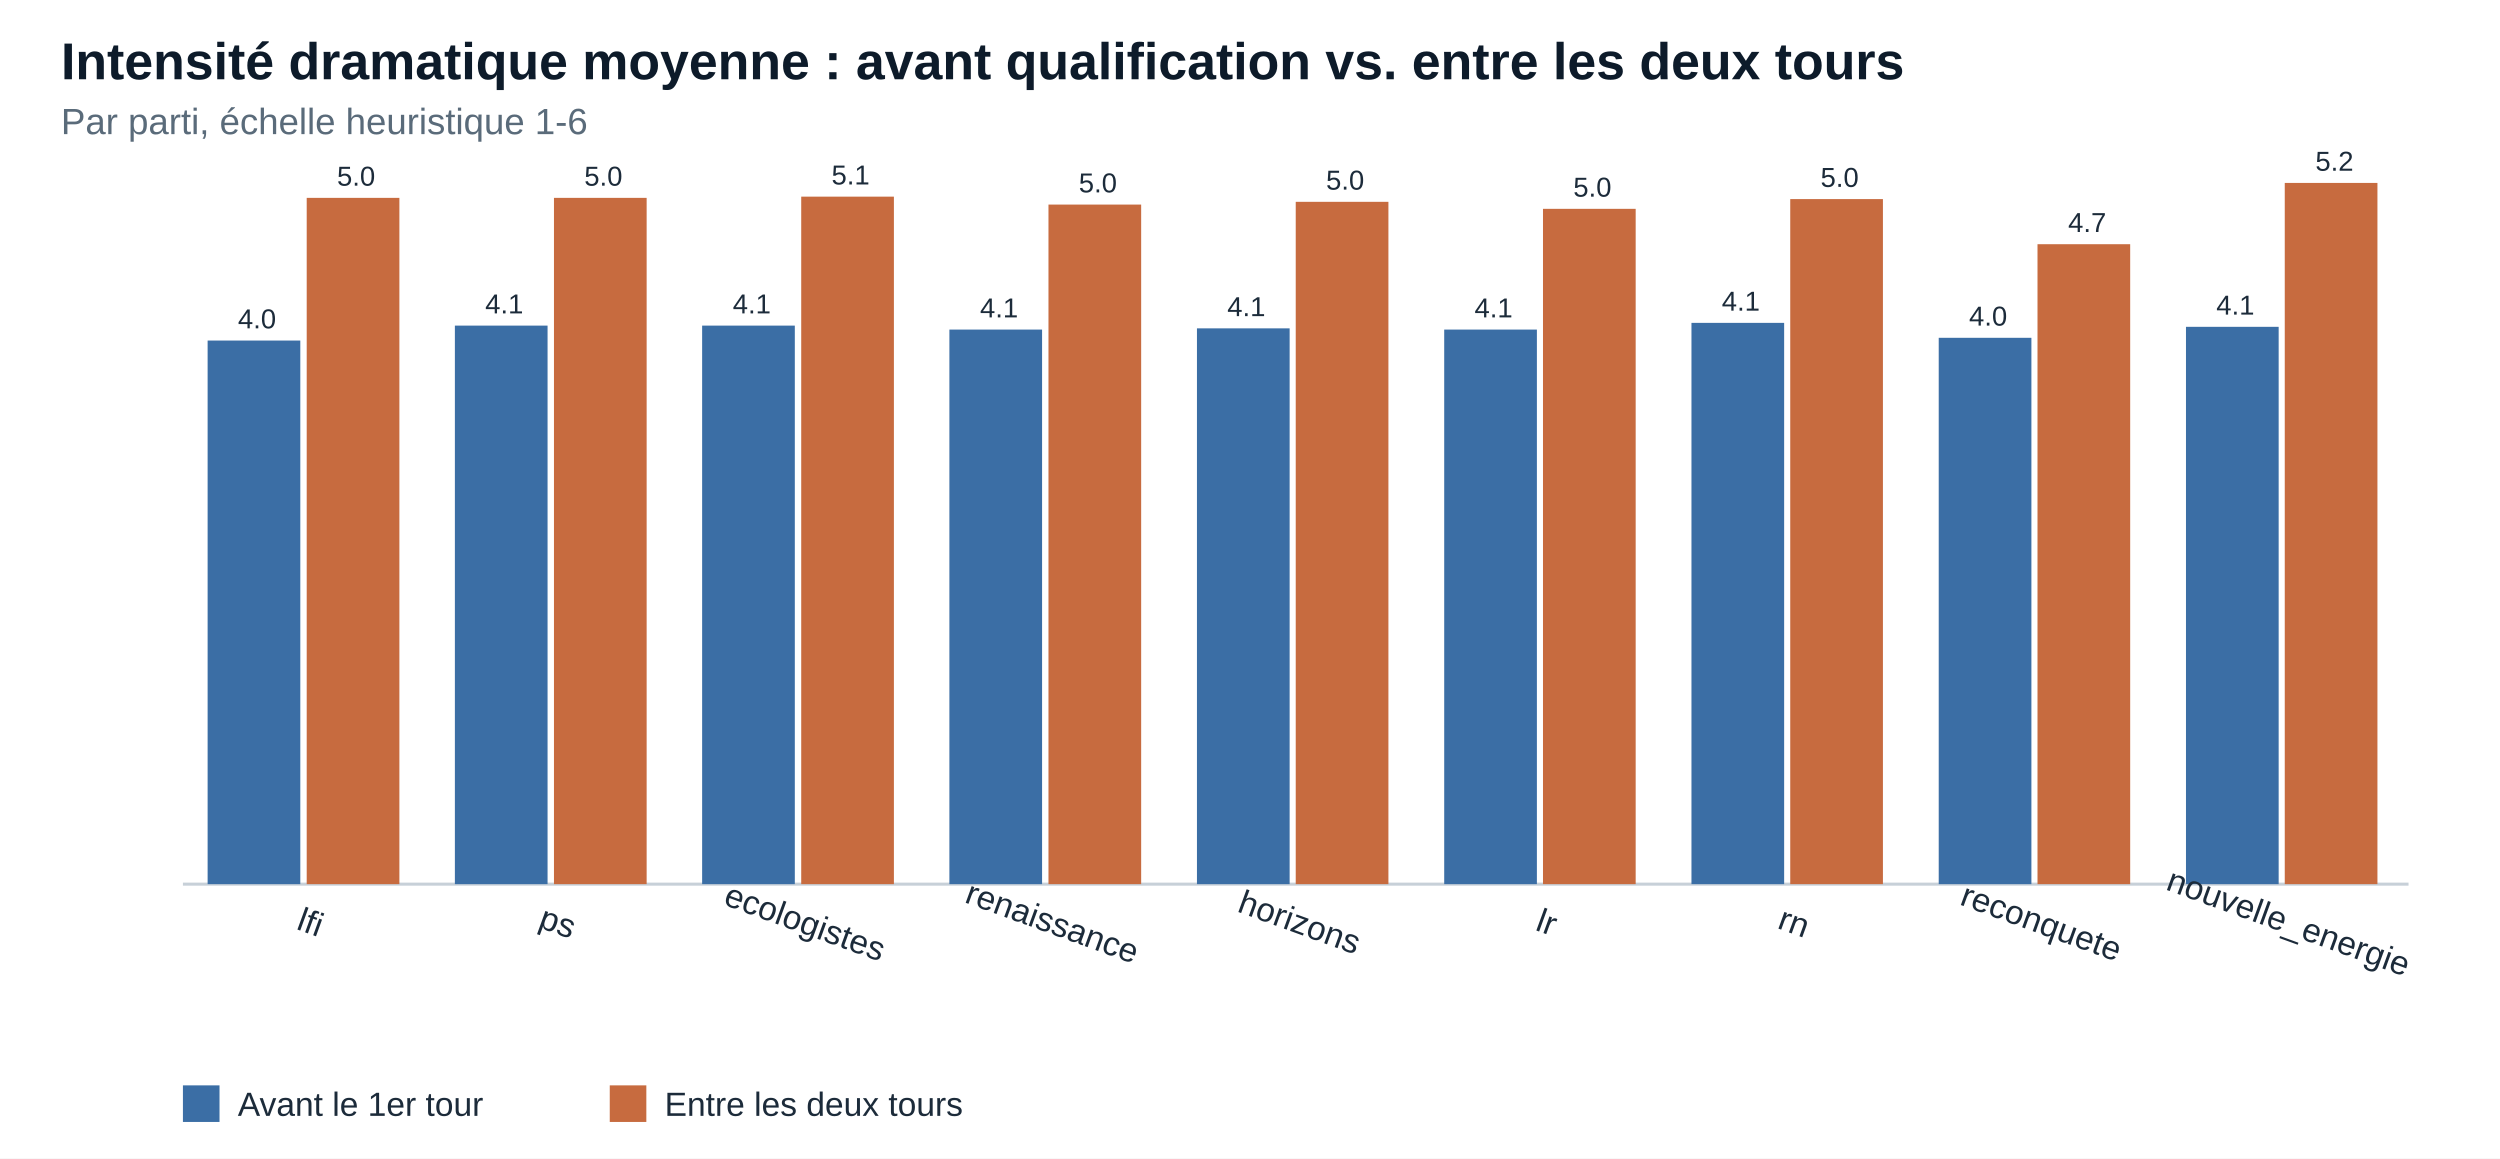
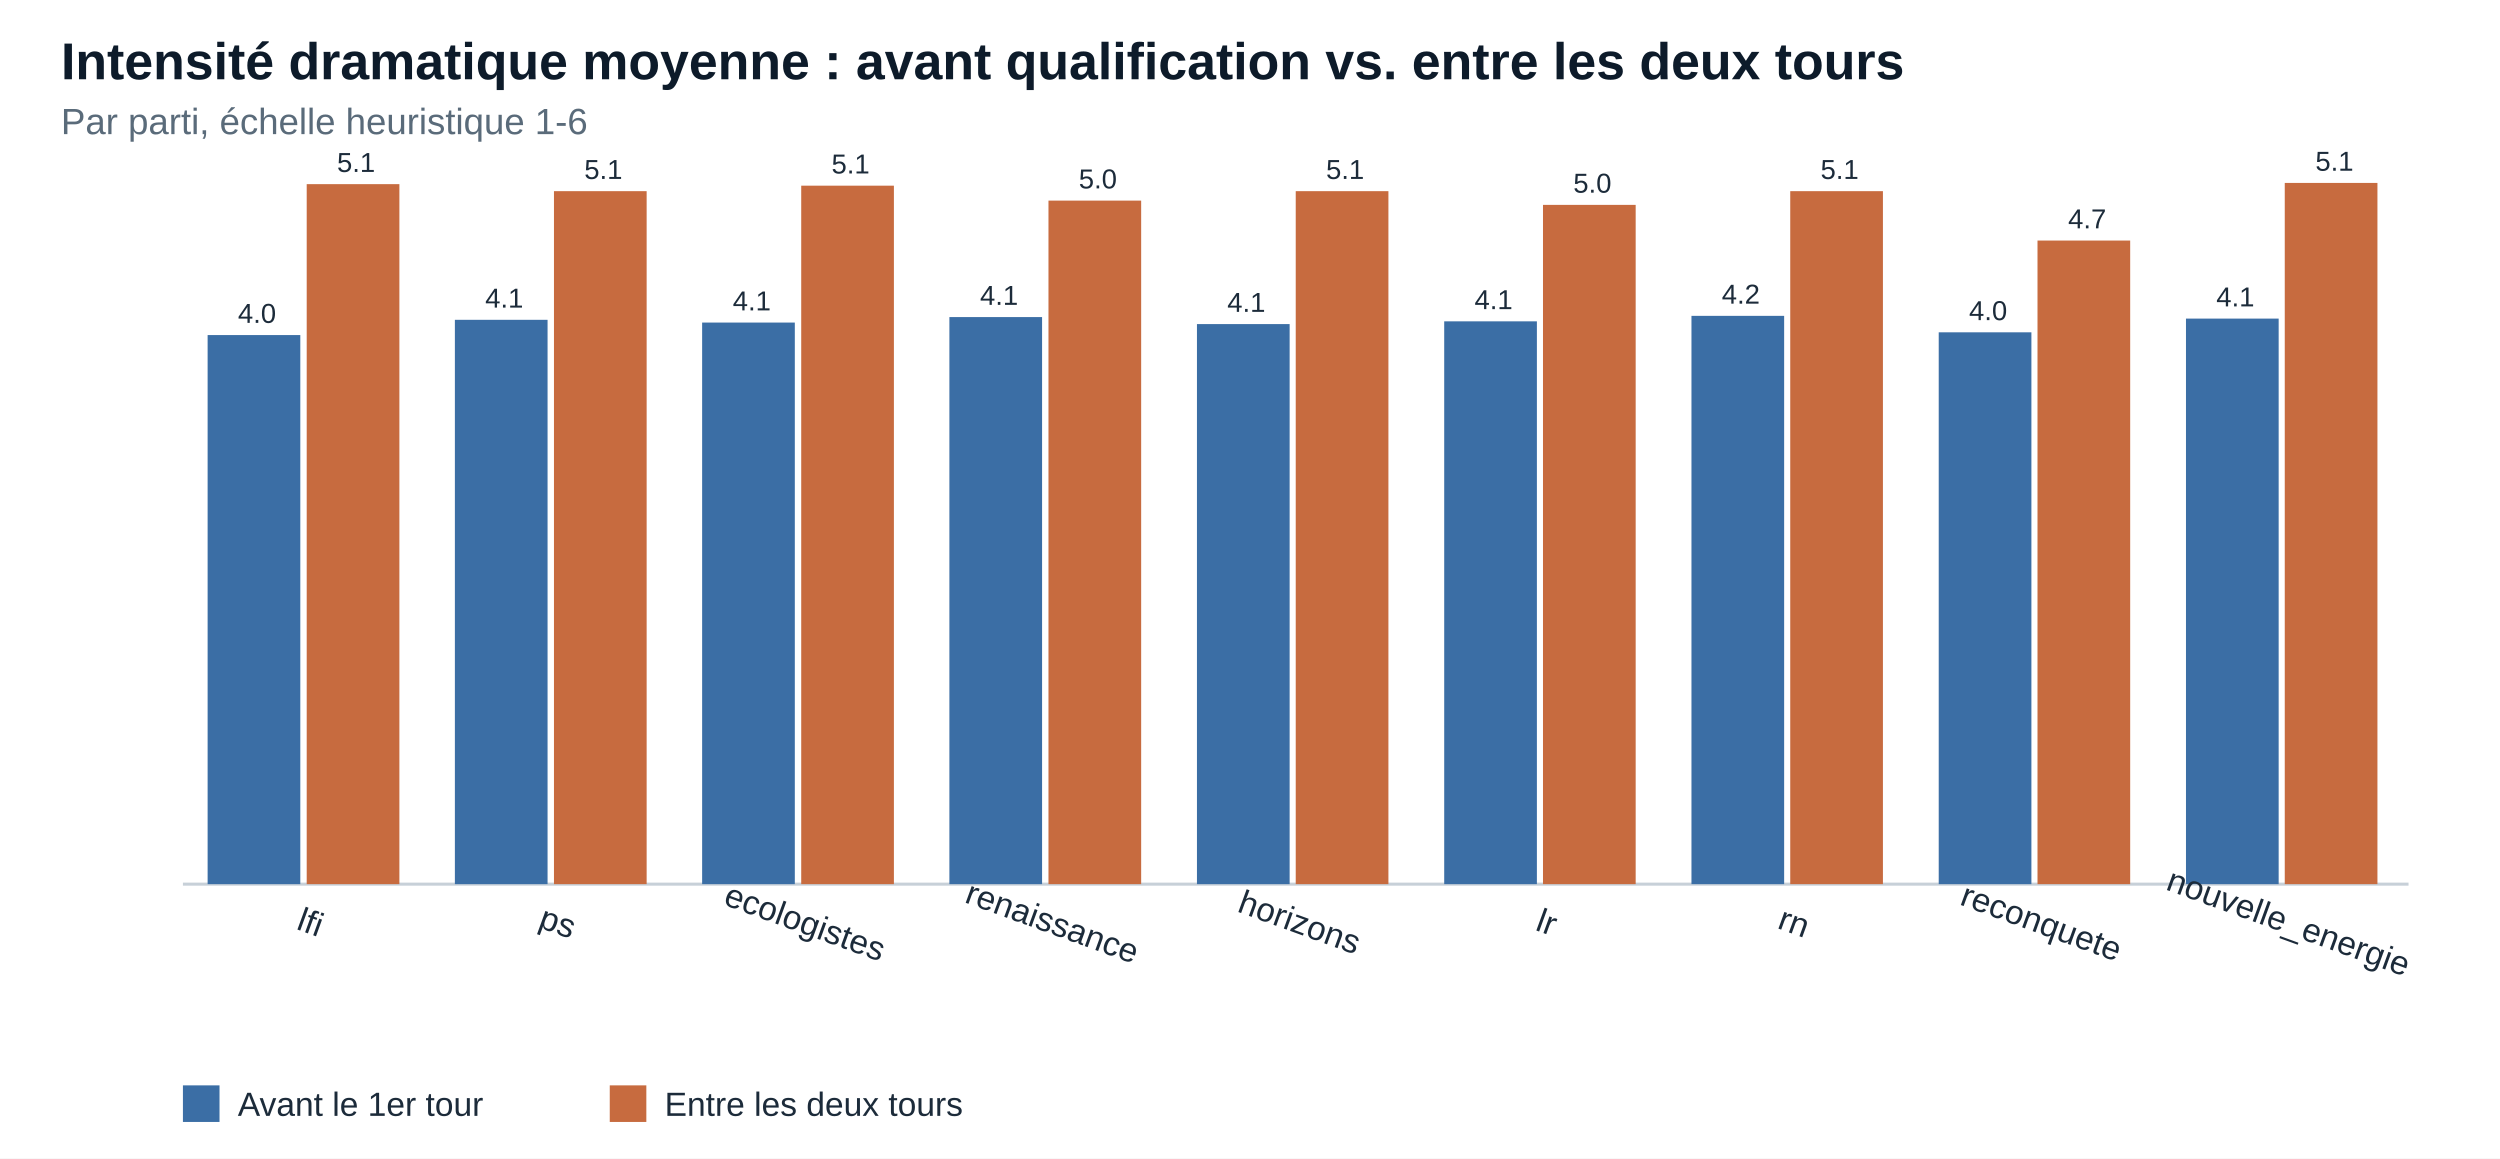
<svg xmlns="http://www.w3.org/2000/svg" width="820" height="380" viewBox="0 0 820 380">
  <rect width="820" height="380" fill="#ffffff" />
  <text x="20" y="26" font-size="17" font-weight="700" fill="#0d1b2a" style="font-family:Arial,Helvetica,sans-serif">Intensité dramatique moyenne : avant qualification vs. entre les deux tours</text>
  <text x="20" y="44" font-size="12" fill="#5a6b7a" style="font-family:Arial,Helvetica,sans-serif">Par parti, échelle heuristique 1-6</text>
  <line x1="60" y1="290" x2="790" y2="290" stroke="#c7d0d8" />
-   <rect x="68.1" y="111.7" width="30.4" height="178.3" fill="#3b6ea5" />
-   <text x="84.3" y="107.7" font-size="9" text-anchor="middle" fill="#1c2b3a" style="font-family:Arial,Helvetica,sans-serif">4.0</text>
-   <rect x="100.6" y="64.9" width="30.4" height="225.1" fill="#c76b3f" />
-   <text x="116.8" y="60.9" font-size="9" text-anchor="middle" fill="#1c2b3a" style="font-family:Arial,Helvetica,sans-serif">5.0</text>
+   <rect x="68.1" y="109.9" width="30.4" height="180.1" fill="#3b6ea5" />
+   <text x="84.3" y="105.9" font-size="9" text-anchor="middle" fill="#1c2b3a" style="font-family:Arial,Helvetica,sans-serif">4.0</text>
+   <rect x="100.6" y="60.4" width="30.4" height="229.6" fill="#c76b3f" />
+   <text x="116.8" y="56.4" font-size="9" text-anchor="middle" fill="#1c2b3a" style="font-family:Arial,Helvetica,sans-serif">5.1</text>
  <text x="100.6" y="306.0" font-size="11" text-anchor="middle" fill="#1c2b3a" style="font-family:Arial,Helvetica,sans-serif" transform="rotate(20 100.6 306.0)">lfi</text>
-   <rect x="149.2" y="106.8" width="30.4" height="183.2" fill="#3b6ea5" />
-   <text x="165.4" y="102.8" font-size="9" text-anchor="middle" fill="#1c2b3a" style="font-family:Arial,Helvetica,sans-serif">4.1</text>
-   <rect x="181.7" y="64.9" width="30.4" height="225.1" fill="#c76b3f" />
-   <text x="197.9" y="60.9" font-size="9" text-anchor="middle" fill="#1c2b3a" style="font-family:Arial,Helvetica,sans-serif">5.0</text>
+   <rect x="149.2" y="104.9" width="30.4" height="185.1" fill="#3b6ea5" />
+   <text x="165.4" y="100.9" font-size="9" text-anchor="middle" fill="#1c2b3a" style="font-family:Arial,Helvetica,sans-serif">4.1</text>
+   <rect x="181.7" y="62.7" width="30.4" height="227.3" fill="#c76b3f" />
+   <text x="197.9" y="58.7" font-size="9" text-anchor="middle" fill="#1c2b3a" style="font-family:Arial,Helvetica,sans-serif">5.1</text>
  <text x="181.7" y="306.0" font-size="11" text-anchor="middle" fill="#1c2b3a" style="font-family:Arial,Helvetica,sans-serif" transform="rotate(20 181.7 306.0)">ps</text>
-   <rect x="230.3" y="106.8" width="30.4" height="183.2" fill="#3b6ea5" />
-   <text x="246.6" y="102.8" font-size="9" text-anchor="middle" fill="#1c2b3a" style="font-family:Arial,Helvetica,sans-serif">4.1</text>
-   <rect x="262.8" y="64.5" width="30.4" height="225.5" fill="#c76b3f" />
-   <text x="279.0" y="60.5" font-size="9" text-anchor="middle" fill="#1c2b3a" style="font-family:Arial,Helvetica,sans-serif">5.1</text>
+   <rect x="230.3" y="105.8" width="30.4" height="184.2" fill="#3b6ea5" />
+   <text x="246.6" y="101.8" font-size="9" text-anchor="middle" fill="#1c2b3a" style="font-family:Arial,Helvetica,sans-serif">4.1</text>
+   <rect x="262.8" y="60.9" width="30.4" height="229.1" fill="#c76b3f" />
+   <text x="279.0" y="56.9" font-size="9" text-anchor="middle" fill="#1c2b3a" style="font-family:Arial,Helvetica,sans-serif">5.1</text>
  <text x="262.8" y="306.0" font-size="11" text-anchor="middle" fill="#1c2b3a" style="font-family:Arial,Helvetica,sans-serif" transform="rotate(20 262.8 306.0)">ecologistes</text>
-   <rect x="311.4" y="108.1" width="30.4" height="181.9" fill="#3b6ea5" />
-   <text x="327.7" y="104.1" font-size="9" text-anchor="middle" fill="#1c2b3a" style="font-family:Arial,Helvetica,sans-serif">4.1</text>
-   <rect x="343.9" y="67.1" width="30.4" height="222.9" fill="#c76b3f" />
-   <text x="360.1" y="63.1" font-size="9" text-anchor="middle" fill="#1c2b3a" style="font-family:Arial,Helvetica,sans-serif">5.0</text>
+   <rect x="311.4" y="104.0" width="30.4" height="186.0" fill="#3b6ea5" />
+   <text x="327.7" y="100.0" font-size="9" text-anchor="middle" fill="#1c2b3a" style="font-family:Arial,Helvetica,sans-serif">4.1</text>
+   <rect x="343.9" y="65.8" width="30.4" height="224.2" fill="#c76b3f" />
+   <text x="360.1" y="61.8" font-size="9" text-anchor="middle" fill="#1c2b3a" style="font-family:Arial,Helvetica,sans-serif">5.0</text>
  <text x="343.9" y="306.0" font-size="11" text-anchor="middle" fill="#1c2b3a" style="font-family:Arial,Helvetica,sans-serif" transform="rotate(20 343.9 306.0)">renaissance</text>
-   <rect x="392.6" y="107.7" width="30.4" height="182.3" fill="#3b6ea5" />
-   <text x="408.8" y="103.7" font-size="9" text-anchor="middle" fill="#1c2b3a" style="font-family:Arial,Helvetica,sans-serif">4.1</text>
-   <rect x="425.0" y="66.2" width="30.4" height="223.8" fill="#c76b3f" />
-   <text x="441.2" y="62.2" font-size="9" text-anchor="middle" fill="#1c2b3a" style="font-family:Arial,Helvetica,sans-serif">5.0</text>
+   <rect x="392.6" y="106.3" width="30.4" height="183.7" fill="#3b6ea5" />
+   <text x="408.8" y="102.3" font-size="9" text-anchor="middle" fill="#1c2b3a" style="font-family:Arial,Helvetica,sans-serif">4.1</text>
+   <rect x="425.0" y="62.7" width="30.4" height="227.3" fill="#c76b3f" />
+   <text x="441.2" y="58.7" font-size="9" text-anchor="middle" fill="#1c2b3a" style="font-family:Arial,Helvetica,sans-serif">5.1</text>
  <text x="425.0" y="306.0" font-size="11" text-anchor="middle" fill="#1c2b3a" style="font-family:Arial,Helvetica,sans-serif" transform="rotate(20 425.0 306.0)">horizons</text>
-   <rect x="473.7" y="108.1" width="30.4" height="181.9" fill="#3b6ea5" />
-   <text x="489.9" y="104.1" font-size="9" text-anchor="middle" fill="#1c2b3a" style="font-family:Arial,Helvetica,sans-serif">4.1</text>
-   <rect x="506.1" y="68.5" width="30.4" height="221.5" fill="#c76b3f" />
-   <text x="522.3" y="64.5" font-size="9" text-anchor="middle" fill="#1c2b3a" style="font-family:Arial,Helvetica,sans-serif">5.0</text>
+   <rect x="473.7" y="105.4" width="30.4" height="184.6" fill="#3b6ea5" />
+   <text x="489.9" y="101.4" font-size="9" text-anchor="middle" fill="#1c2b3a" style="font-family:Arial,Helvetica,sans-serif">4.1</text>
+   <rect x="506.1" y="67.2" width="30.4" height="222.8" fill="#c76b3f" />
+   <text x="522.3" y="63.2" font-size="9" text-anchor="middle" fill="#1c2b3a" style="font-family:Arial,Helvetica,sans-serif">5.0</text>
  <text x="506.1" y="306.0" font-size="11" text-anchor="middle" fill="#1c2b3a" style="font-family:Arial,Helvetica,sans-serif" transform="rotate(20 506.1 306.0)">lr</text>
-   <rect x="554.8" y="105.9" width="30.4" height="184.1" fill="#3b6ea5" />
-   <text x="571.0" y="101.9" font-size="9" text-anchor="middle" fill="#1c2b3a" style="font-family:Arial,Helvetica,sans-serif">4.1</text>
-   <rect x="587.2" y="65.3" width="30.4" height="224.7" fill="#c76b3f" />
-   <text x="603.4" y="61.3" font-size="9" text-anchor="middle" fill="#1c2b3a" style="font-family:Arial,Helvetica,sans-serif">5.0</text>
+   <rect x="554.8" y="103.6" width="30.4" height="186.4" fill="#3b6ea5" />
+   <text x="571.0" y="99.6" font-size="9" text-anchor="middle" fill="#1c2b3a" style="font-family:Arial,Helvetica,sans-serif">4.2</text>
+   <rect x="587.2" y="62.7" width="30.4" height="227.3" fill="#c76b3f" />
+   <text x="603.4" y="58.7" font-size="9" text-anchor="middle" fill="#1c2b3a" style="font-family:Arial,Helvetica,sans-serif">5.1</text>
  <text x="587.2" y="306.0" font-size="11" text-anchor="middle" fill="#1c2b3a" style="font-family:Arial,Helvetica,sans-serif" transform="rotate(20 587.2 306.0)">rn</text>
-   <rect x="635.9" y="110.8" width="30.4" height="179.2" fill="#3b6ea5" />
-   <text x="652.1" y="106.8" font-size="9" text-anchor="middle" fill="#1c2b3a" style="font-family:Arial,Helvetica,sans-serif">4.0</text>
-   <rect x="668.3" y="80.1" width="30.4" height="209.9" fill="#c76b3f" />
-   <text x="684.6" y="76.1" font-size="9" text-anchor="middle" fill="#1c2b3a" style="font-family:Arial,Helvetica,sans-serif">4.7</text>
+   <rect x="635.9" y="109.0" width="30.4" height="181.0" fill="#3b6ea5" />
+   <text x="652.1" y="105.0" font-size="9" text-anchor="middle" fill="#1c2b3a" style="font-family:Arial,Helvetica,sans-serif">4.0</text>
+   <rect x="668.3" y="78.9" width="30.4" height="211.1" fill="#c76b3f" />
+   <text x="684.6" y="74.9" font-size="9" text-anchor="middle" fill="#1c2b3a" style="font-family:Arial,Helvetica,sans-serif">4.7</text>
  <text x="668.3" y="306.0" font-size="11" text-anchor="middle" fill="#1c2b3a" style="font-family:Arial,Helvetica,sans-serif" transform="rotate(20 668.3 306.0)">reconquete</text>
-   <rect x="717.0" y="107.2" width="30.4" height="182.8" fill="#3b6ea5" />
-   <text x="733.2" y="103.2" font-size="9" text-anchor="middle" fill="#1c2b3a" style="font-family:Arial,Helvetica,sans-serif">4.1</text>
+   <rect x="717.0" y="104.5" width="30.4" height="185.5" fill="#3b6ea5" />
+   <text x="733.2" y="100.5" font-size="9" text-anchor="middle" fill="#1c2b3a" style="font-family:Arial,Helvetica,sans-serif">4.1</text>
  <rect x="749.4" y="60.0" width="30.4" height="230.0" fill="#c76b3f" />
-   <text x="765.7" y="56.0" font-size="9" text-anchor="middle" fill="#1c2b3a" style="font-family:Arial,Helvetica,sans-serif">5.2</text>
+   <text x="765.7" y="56.0" font-size="9" text-anchor="middle" fill="#1c2b3a" style="font-family:Arial,Helvetica,sans-serif">5.1</text>
  <text x="749.4" y="306.0" font-size="11" text-anchor="middle" fill="#1c2b3a" style="font-family:Arial,Helvetica,sans-serif" transform="rotate(20 749.4 306.0)">nouvelle_energie</text>
  <rect x="60" y="356" width="12" height="12" fill="#3b6ea5" />
  <text x="78" y="366" font-size="11" fill="#1c2b3a" style="font-family:Arial,Helvetica,sans-serif">Avant le 1er tour</text>
  <rect x="200" y="356" width="12" height="12" fill="#c76b3f" />
  <text x="218" y="366" font-size="11" fill="#1c2b3a" style="font-family:Arial,Helvetica,sans-serif">Entre les deux tours</text>
</svg>
